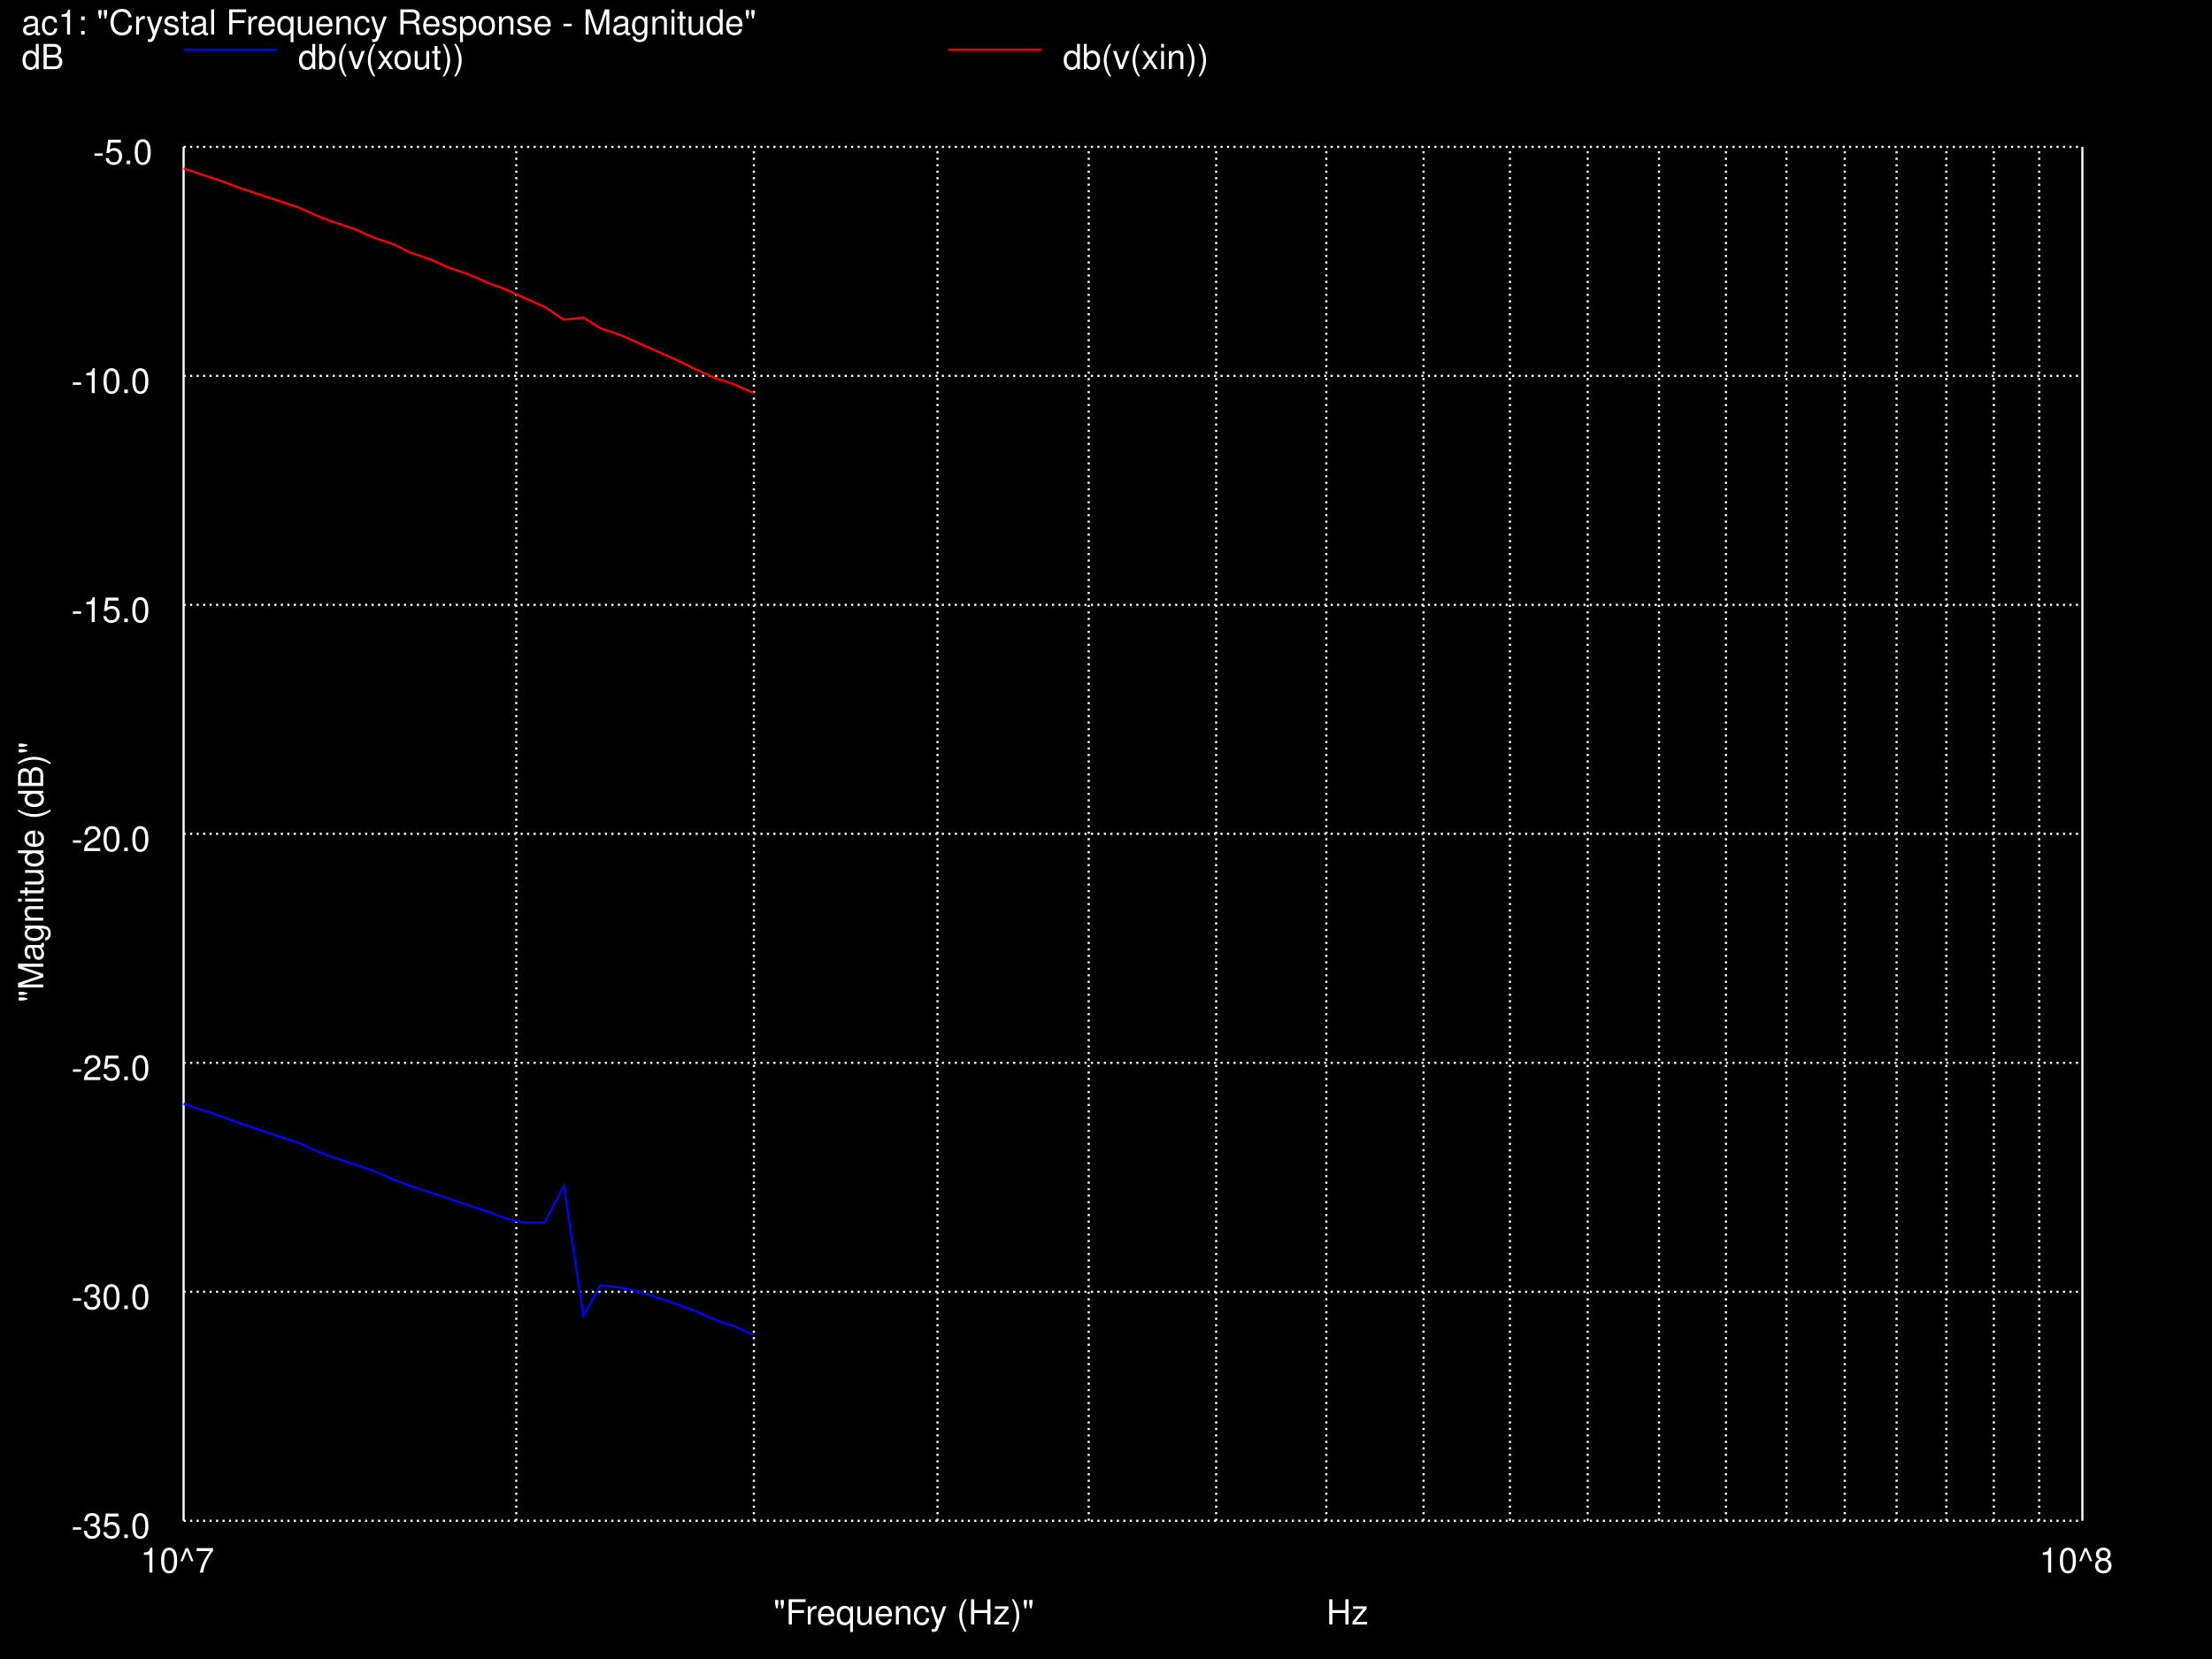
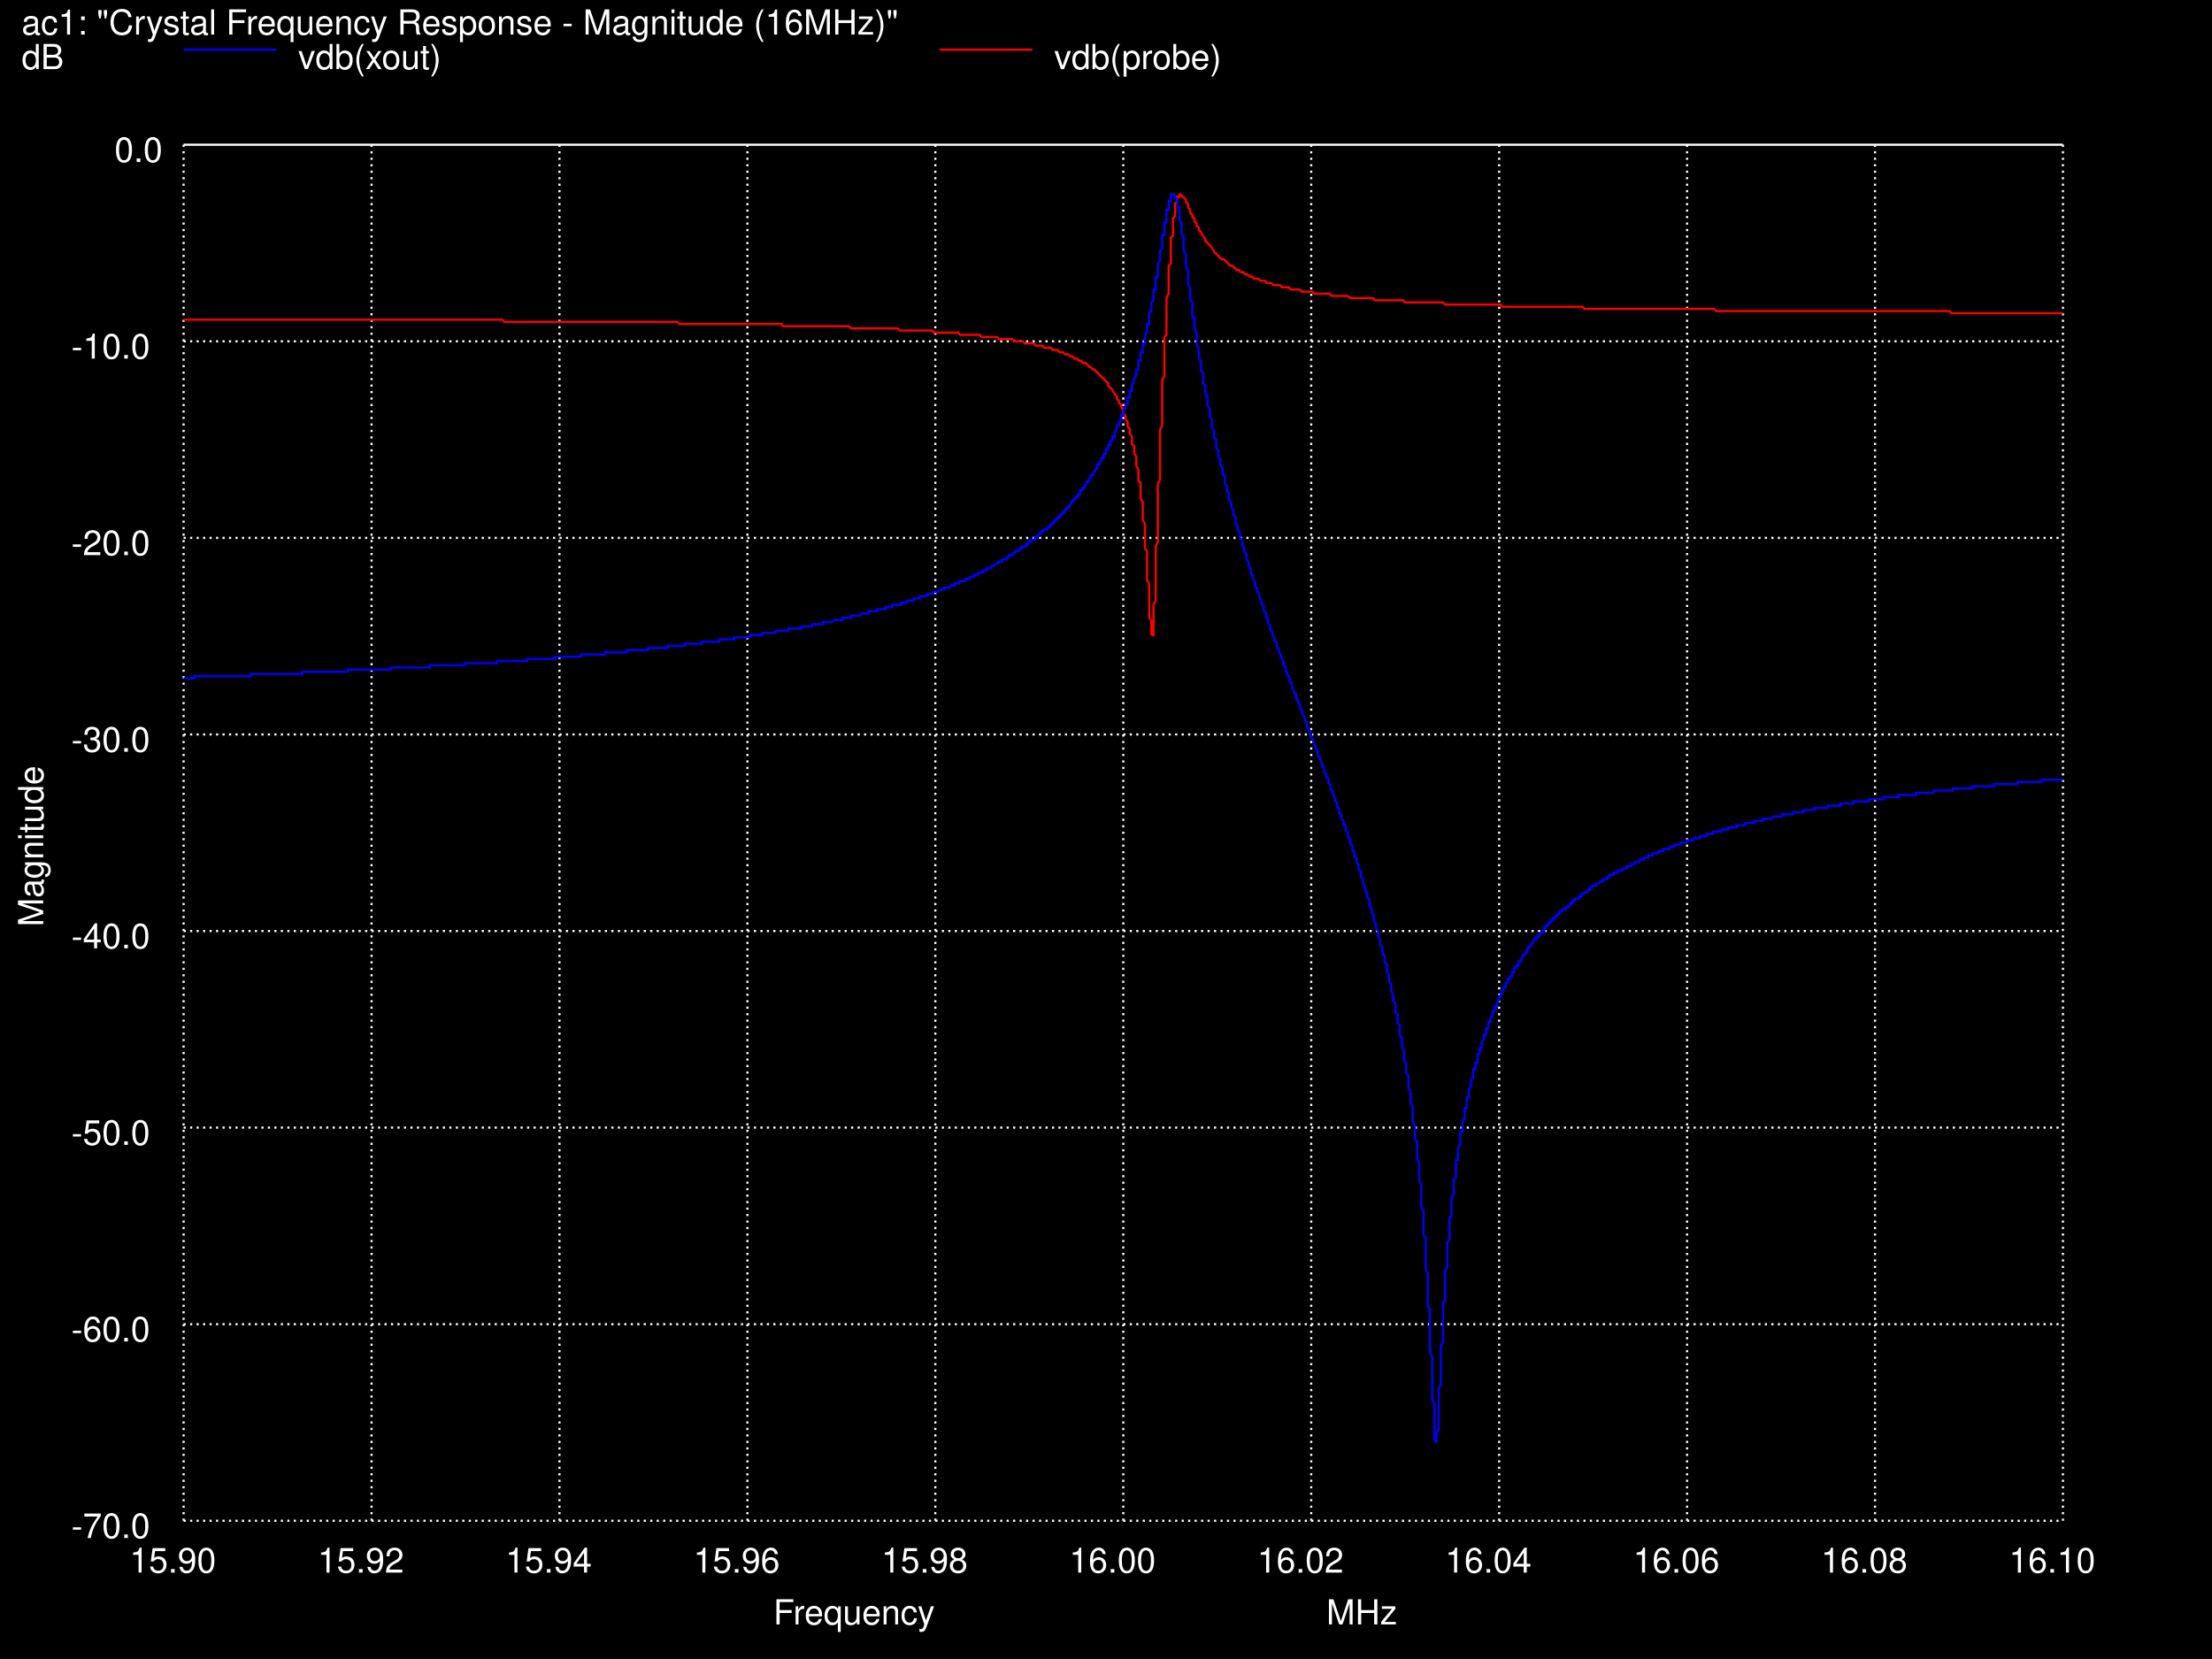
<svg xmlns="http://www.w3.org/2000/svg" version="1.1" width="100%" height="100%" viewBox="0 0 1024 768" style="fill: none; font-family: Helvetica;  font: Helvetica; ">
  <rect x="0" y="0" width="1024" height="768" fill="black" stroke="none" />
  <text stroke="none" fill="white" font-size="16" x="358" y="752">
- "Frequency (Hz)"
+ Frequency
</text>
-   <text transform="rotate(-90, 20, 464)" stroke="none" fill="white" font-size="16" x="20" y="464">
- "Magnitude (dB)"
+   <text transform="rotate(-90, 20, 429)" stroke="none" fill="white" font-size="16" x="20" y="429">
+ Magnitude
</text>
  <text stroke="none" fill="white" font-size="16" x="10" y="16">
- ac1: "Crystal Frequency Response - Magnitude"
+ ac1: "Crystal Frequency Response - Magnitude (16MHz)"
</text>
-   <path stroke="white" d="M85 704l0 -636" />
-   <text stroke="none" fill="white" font-size="16" x="65" y="728">
- 10^7
+   <path stroke="white" stroke-dasharray="1,2" d="M85 704l0 -637" />
+   <text stroke="none" fill="white" font-size="16" x="60" y="728">
+ 15.90
</text>
-   <path stroke="white" stroke-dasharray="1,2" d="M239 704l0 -636M349 704l0 -636M434 704l0 -636M504 704l0 -636M563 704l0 -636M614 704l0 -636M659 704l0 -636M699 704l0 -636M735 704l0 -636M768 704l0 -636M799 704l0 -636M827 704l0 -636M854 704l0 -636" />
-   <path stroke="white" stroke-dasharray="1,2" d="M878 704l0 -636M901 704l0 -636M923 704l0 -636M944 704l0 -636" />
-   <path stroke="white" d="M964 704l0 -636" />
-   <text stroke="none" fill="white" font-size="16" x="944" y="728">
- 10^8
+   <path stroke="white" stroke-dasharray="1,2" d="M172 704l0 -637" />
+   <text stroke="none" fill="white" font-size="16" x="147" y="728">
+ 15.92
+ </text>
+   <path stroke="white" stroke-dasharray="1,2" d="M259 704l0 -637" />
+   <text stroke="none" fill="white" font-size="16" x="234" y="728">
+ 15.94
+ </text>
+   <path stroke="white" stroke-dasharray="1,2" d="M346 704l0 -637" />
+   <text stroke="none" fill="white" font-size="16" x="321" y="728">
+ 15.96
+ </text>
+   <path stroke="white" stroke-dasharray="1,2" d="M433 704l0 -637" />
+   <text stroke="none" fill="white" font-size="16" x="408" y="728">
+ 15.98
+ </text>
+   <path stroke="white" stroke-dasharray="1,2" d="M520 704l0 -637" />
+   <text stroke="none" fill="white" font-size="16" x="495" y="728">
+ 16.00
+ </text>
+   <path stroke="white" stroke-dasharray="1,2" d="M607 704l0 -637" />
+   <text stroke="none" fill="white" font-size="16" x="582" y="728">
+ 16.02
+ </text>
+   <path stroke="white" stroke-dasharray="1,2" d="M694 704l0 -637" />
+   <text stroke="none" fill="white" font-size="16" x="669" y="728">
+ 16.04
+ </text>
+   <path stroke="white" stroke-dasharray="1,2" d="M781 704l0 -637" />
+   <text stroke="none" fill="white" font-size="16" x="756" y="728">
+ 16.06
+ </text>
+   <path stroke="white" stroke-dasharray="1,2" d="M868 704l0 -637" />
+   <text stroke="none" fill="white" font-size="16" x="843" y="728">
+ 16.08
+ </text>
+   <path stroke="white" stroke-dasharray="1,2" d="M955 704l0 -637" />
+   <text stroke="none" fill="white" font-size="16" x="930" y="728">
+ 16.10
</text>
  <text stroke="none" fill="white" font-size="16" x="614" y="752">
- Hz
+ MHz
</text>
-   <path stroke="white" stroke-dasharray="1,2" d="M85 704l879 0" />
+   <path stroke="white" stroke-dasharray="1,2" d="M85 704l870 0" />
  <text stroke="none" fill="white" font-size="16" x="33" y="712">
- -35.0
+ -70.0
</text>
-   <path stroke="white" stroke-dasharray="1,2" d="M85 598l879 0" />
-   <text stroke="none" fill="white" font-size="16" x="33" y="606">
+   <path stroke="white" stroke-dasharray="1,2" d="M85 613l870 0" />
+   <text stroke="none" fill="white" font-size="16" x="33" y="621">
+ -60.0
+ </text>
+   <path stroke="white" stroke-dasharray="1,2" d="M85 522l870 0" />
+   <text stroke="none" fill="white" font-size="16" x="33" y="530">
+ -50.0
+ </text>
+   <path stroke="white" stroke-dasharray="1,2" d="M85 431l870 0" />
+   <text stroke="none" fill="white" font-size="16" x="33" y="439">
+ -40.0
+ </text>
+   <path stroke="white" stroke-dasharray="1,2" d="M85 340l870 0" />
+   <text stroke="none" fill="white" font-size="16" x="33" y="348">
-30.0
</text>
-   <path stroke="white" stroke-dasharray="1,2" d="M85 492l879 0" />
-   <text stroke="none" fill="white" font-size="16" x="33" y="500">
- -25.0
- </text>
-   <path stroke="white" stroke-dasharray="1,2" d="M85 386l879 0" />
-   <text stroke="none" fill="white" font-size="16" x="33" y="394">
+   <path stroke="white" stroke-dasharray="1,2" d="M85 249l870 0" />
+   <text stroke="none" fill="white" font-size="16" x="33" y="257">
-20.0
</text>
-   <path stroke="white" stroke-dasharray="1,2" d="M85 280l879 0" />
-   <text stroke="none" fill="white" font-size="16" x="33" y="288">
- -15.0
- </text>
-   <path stroke="white" stroke-dasharray="1,2" d="M85 174l879 0" />
-   <text stroke="none" fill="white" font-size="16" x="33" y="182">
+   <path stroke="white" stroke-dasharray="1,2" d="M85 158l870 0" />
+   <text stroke="none" fill="white" font-size="16" x="33" y="166">
-10.0
</text>
-   <path stroke="white" stroke-dasharray="1,2" d="M85 68l879 0" />
-   <text stroke="none" fill="white" font-size="16" x="43" y="76">
- -5.0
+   <path stroke="white" d="M85 67l870 0" />
+   <text stroke="none" fill="white" font-size="16" x="53" y="75">
+ 0.0
</text>
  <text stroke="none" fill="white" font-size="16" x="10" y="32">
dB
</text>
-   <path stroke="red" d="M439 23l43 0" />
-   <text stroke="none" fill="white" font-size="16" x="492" y="32">
- db(v(xin))
+   <path stroke="red" d="M435 23l43 0" />
+   <text stroke="none" fill="white" font-size="16" x="488" y="32">
+ vdb(probe)
</text>
-   <path stroke="red" d="M85 78l18 6 8 3 27 9 9 4 8 3 9 3 9 4 9 3 8 4 9 3 9 4 9 3 9 4 8 3 18 8 9 6 9 -1 8 5 9 3 27 12 8 4 9 4 9 3 9 4" />
+   <path stroke="red" d="M85 148l148 0M233 149l0 -1M233 149l81 0M314 150l0 -1M314 150l48 0M362 151l0 -1M362 151l31 0 1 1 22 0M416 153l0 -1M416 153l16 0M432 154l0 -1M432 154l12 0M444 155l0 -1M444 155l10 0M454 156l0 -1M454 156l8 0M462 157l0 -1M462 157l7 0" />
+   <path stroke="red" d="M469 158l0 -1M469 158l5 0M474 159l0 -1M474 159l5 0M479 160l0 -1M479 160l4 0M483 161l0 -1M483 161l4 0M487 162l0 -1M487 162l3 0M490 163l0 -1M490 163l2 0 1 1 2 0M495 165l0 -1M495 165l2 0M497 166l0 -1M497 166l2 0M499 167l0 -1" />
+   <path stroke="red" d="M499 167l2 0M501 168l0 -1M501 168l2 0M503 169l0 -1M503 169l1 0M504 170l0 -1M504 170l1 0 1 1 1 0M507 172l0 -1M507 172l1 0M508 173l0 -1M508 173l1 0M509 174l0 -1M509 174l1 0M510 175l0 -1M510 175l1 0M511 176l0 -1M511 176l1 0" />
+   <path stroke="red" d="M512 177l0 -1M512 177l1 0M513 179l0 -2M513 179l1 0M514 180l0 -1M514 180l1 0M515 181l0 -1M515 181l1 1M516 183l0 -1M516 183l1 0M517 185l0 -2M517 185l1 0M518 187l0 -2M518 187l1 0M519 189l0 -2M519 189l1 0M520 192l0 -3M520 192l1 0" />
+   <path stroke="red" d="M521 194l0 -2M521 194l1 1M522 198l0 -3M522 198l1 0M523 201l0 -3M523 201l1 1M524 206l0 -4M524 206l1 0M525 210l0 -4M525 210l1 1M526 216l0 -5M526 216l1 1M527 223l0 -6M527 223l1 0M528 231l0 -8M528 231l1 1M529 241l0 -9M529 241l1 1" />
+   <path stroke="red" d="M530 254l0 -12M530 254l1 1M531 269l0 -14M531 269l1 1M532 286l0 -16M532 286l1 1M533 294l0 -7M533 294l1 0 0 -14 1 -2 0 -25 1 -2 0 -27 1 -2 0 -23 1 -2 0 -21 1 -2 0 -18 1 -1 0 -17 1 -2 0 -13 1 -1 0 -12 1 -1 0 -8 1 -1 0 -6 1 0" />
+   <path stroke="red" d="M545 94l0 -3 1 0 0 -1 1 0M547 91l0 -1M547 91l1 0M548 92l0 -1M548 92l1 0M549 94l0 -2M549 94l1 0M550 96l0 -2M550 96l1 1M551 99l0 -2M551 99l1 0M552 101l0 -2M552 101l1 0M553 103l0 -2M553 103l1 0M554 105l0 -2M554 105l1 0M555 107l0 -2" />
+   <path stroke="red" d="M555 107l1 0M556 108l0 -1M556 108l1 1M557 110l0 -1M557 110l1 0M558 112l0 -2M558 112l1 0M559 113l0 -1M559 113l1 0M560 114l0 -1M560 114l1 0M561 115l0 -1M561 115l1 1M562 117l0 -1M562 117l1 0M563 118l0 -1M563 118l1 0M564 119l0 -1" />
+   <path stroke="red" d="M564 119l1 0M565 120l0 -1M565 120l2 0M567 121l0 -1M567 121l1 0M568 122l0 -1M568 122l1 0M569 123l0 -1M569 123l2 0M571 124l0 -1M571 124l1 0M572 125l0 -1M572 125l2 0M574 126l0 -1M574 126l2 0M576 127l0 -1M576 127l2 0M578 128l0 -1" />
+   <path stroke="red" d="M578 128l2 0M580 129l0 -1M580 129l3 0M583 130l0 -1M583 130l3 0M586 131l0 -1M586 131l3 0M589 132l0 -1M589 132l4 0M593 133l0 -1M593 133l4 0M597 134l0 -1M597 134l5 0M602 135l0 -1M602 135l6 0M608 136l0 -1M608 136l8 0M616 137l0 -1" />
+   <path stroke="red" d="M616 137l8 0 1 1 11 0M636 139l0 -1M636 139l14 0M650 140l0 -1M650 140l18 0 1 1 26 0M695 142l0 -1M695 142l38 0M733 143l0 -1M733 143l61 0M794 144l0 -1M794 144l109 0M903 145l0 -1M903 145l52 0" />
  <path stroke="blue" d="M85 23l43 0" />
  <text stroke="none" fill="white" font-size="16" x="138" y="32">
- db(v(xout))
+ vdb(xout)
</text>
-   <path stroke="blue" d="M85 511l18 6 8 3 27 9 9 4 8 3 18 6 9 4 8 3 36 12 8 3 9 2 9 0 9 -17 9 60 8 -14 9 1 9 2 18 6 8 3 9 4 9 3 9 4" />
+   <path stroke="blue" d="M85 314l5 0 0 -1 26 0 0 -1 24 0 0 -1 21 0 0 -1 20 0 0 -1 18 0 0 -1 16 0 0 -1 15 0 0 -1 14 0 0 -1 13 0 0 -1 12 0 0 -1 11 0 0 -1 10 0 0 -1 10 0 0 -1 9 0 0 -1 8 0 0 -1 8 0 0 -1 8 0 0 -1 7 0 0 -1 7 0 0 -1 6 0 0 -1 6 0 0 -1" />
+   <path stroke="blue" d="M359 292l6 0 0 -1 6 0 0 -1 5 0 0 -1 5 0 0 -1 4 0 1 -1 4 0 0 -1 4 0 0 -1 4 0 1 -1 3 0 0 -1 4 0 0 -1 4 0 0 -1 3 0 0 -1 4 0 0 -1 3 0 0 -1 3 0 0 -1 3 0 0 -1 3 0 0 -1 3 0 0 -1 2 0 1 -1 2 0 0 -1 3 0 0 -1 2 0 0 -1 2 0 0 -1 3 0" />
+   <path stroke="blue" d="M447 269l0 -1 2 0 0 -1 2 0 0 -1 2 0 0 -1 2 0 0 -1 2 0 0 -1 2 0 0 -1 1 0 1 -1 1 0 0 -1 2 0 0 -1 2 0 0 -1 1 0 0 -1 2 0 0 -1 1 0 0 -1 2 0 0 -1 1 0 0 -1 2 0 0 -1 1 0 0 -1 1 0 0 -1 2 0 0 -1 1 0 0 -1 1 0 0 -1 1 0 0 -1 1 0 0 -1" />
+   <path stroke="blue" d="M483 245l2 0 0 -1 1 0 0 -1 1 0 0 -1 1 0 0 -1 1 0 0 -1 1 0 0 -1 1 0 0 -1 1 0 0 -1 1 0 0 -1 1 0 0 -1 1 0 0 -1 1 -1 0 -1 1 0 0 -1 1 0 0 -1 1 0 0 -1 1 0 0 -2 1 0 0 -1 1 0 0 -1 1 -1 0 -1 1 0 0 -1 1 -1 0 -1 1 0 0 -1 1 -1 0 -1" />
+   <path stroke="blue" d="M507 217l1 0 0 -2 1 0 0 -1 1 -1 0 -1 1 0 0 -2 1 0 0 -2 1 0 0 -2 1 0 0 -2 1 0 0 -2 1 0 0 -2 1 -1 0 -2 1 0 0 -2 1 0 0 -3 1 0 0 -2 1 -1 0 -2 1 0 0 -3 1 0 0 -3 1 0 0 -3 1 -1 0 -2 1 -1 0 -3 1 0 0 -4 1 0 0 -4 1 0 0 -4 1 0 0 -4" />
+   <path stroke="blue" d="M530 155l1 -1 0 -4 1 0 0 -5 1 -1 0 -4 1 -1 0 -5 1 0 0 -6 1 0 0 -6 1 -1 0 -5 1 -1 0 -6 1 0 0 -6 1 0 0 -6 1 0 0 -4 1 0 0 -3 2 0M544 92l0 -2M544 92l1 0M545 96l0 -4M545 96l1 0M546 102l0 -6M546 102l1 1M547 109l0 -6M547 109l1 0" />
+   <path stroke="blue" d="M548 117l0 -8M548 117l1 0M549 124l0 -7M549 124l1 1M550 132l0 -7M550 132l1 1M551 139l0 -6M551 139l1 1M552 147l0 -7M552 147l1 0M553 153l0 -6M553 153l1 1M554 160l0 -6M554 160l1 1M555 166l0 -5M555 166l1 1M556 172l0 -5M556 172l1 0" />
+   <path stroke="blue" d="M557 178l0 -6M557 178l1 0M558 183l0 -5M558 183l1 0M559 188l0 -5M559 188l1 1M560 193l0 -4M560 193l1 1M561 198l0 -4M561 198l1 1M562 203l0 -4M562 203l1 0M563 208l0 -5M563 208l1 0M564 212l0 -4M564 212l1 0M565 216l0 -4M565 216l1 0" />
+   <path stroke="blue" d="M566 220l0 -4M566 220l1 0M567 224l0 -4M567 224l1 1M568 228l0 -3M568 228l1 0M569 232l0 -4M569 232l1 0M570 235l0 -3M570 235l1 1M571 239l0 -3M571 239l1 0M572 243l0 -4M572 243l1 0M573 246l0 -3M573 246l1 0M574 249l0 -3M574 249l1 1" />
+   <path stroke="blue" d="M575 253l0 -3M575 253l1 0M576 256l0 -3M576 256l1 0M577 259l0 -3M577 259l1 1M578 262l0 -2M578 262l1 1M579 266l0 -3M579 266l1 0M580 268l0 -2M580 268l1 1M581 272l0 -3M581 272l1 0M582 274l0 -2M582 274l1 1M583 277l0 -2M583 277l1 1" />
+   <path stroke="blue" d="M584 280l0 -2M584 280l1 0M585 283l0 -3M585 283l1 0M586 286l0 -3M586 286l1 0M587 289l0 -3M587 289l1 0M588 292l0 -3M588 292l1 0M589 294l0 -2M589 294l1 1M590 297l0 -2M590 297l1 0M591 300l0 -3M591 300l1 0M592 302l0 -2M592 302l1 1" />
+   <path stroke="blue" d="M593 305l0 -2M593 305l1 0M594 308l0 -3M594 308l1 0M595 311l0 -3M595 311l1 0M596 313l0 -2M596 313l1 0M597 316l0 -3M597 316l1 0M598 318l0 -2M598 318l1 1M599 321l0 -2M599 321l1 0M600 324l0 -3M600 324l1 0M601 326l0 -2M601 326l1 0" />
+   <path stroke="blue" d="M602 329l0 -3M602 329l1 0M603 331l0 -2M603 331l1 1M604 334l0 -2M604 334l1 0M605 337l0 -3M605 337l1 0M606 339l0 -2M606 339l1 0M607 342l0 -3M607 342l1 0M608 344l0 -2M608 344l1 1M609 347l0 -2M609 347l1 0M610 350l0 -3M610 350l1 0" />
+   <path stroke="blue" d="M611 352l0 -2M611 352l1 1M612 355l0 -2M612 355l1 0M613 358l0 -3M613 358l1 0M614 360l0 -2M614 360l1 0M615 363l0 -3M615 363l1 0M616 366l0 -3M616 366l1 0M617 368l0 -2M617 368l1 1M618 371l0 -2M618 371l1 0M619 374l0 -3M619 374l1 0" />
+   <path stroke="blue" d="M620 377l0 -3M620 377l1 0M621 379l0 -2M621 379l1 1M622 382l0 -2M622 382l1 0M623 385l0 -3M623 385l1 0M624 388l0 -3M624 388l1 0M625 391l0 -3M625 391l1 0M626 394l0 -3M626 394l1 0M627 397l0 -3M627 397l1 0M628 400l0 -3M628 400l1 0" />
+   <path stroke="blue" d="M629 403l0 -3M629 403l1 0M630 406l0 -3M630 406l1 1M631 409l0 -2M631 409l1 1M632 413l0 -3M632 413l1 0M633 416l0 -3M633 416l1 0M634 420l0 -4M634 420l1 0M635 423l0 -3M635 423l1 0M636 427l0 -4M636 427l1 0M637 430l0 -3M637 430l1 1" />
+   <path stroke="blue" d="M638 434l0 -3M638 434l1 1M639 438l0 -3M639 438l1 0M640 442l0 -4M640 442l1 0M641 446l0 -4M641 446l1 0M642 450l0 -4M642 450l1 1M643 455l0 -4M643 455l1 0M644 459l0 -4M644 459l1 1M645 464l0 -4M645 464l1 0M646 469l0 -5M646 469l1 0" />
+   <path stroke="blue" d="M647 474l0 -5M647 474l1 0M648 480l0 -6M648 480l1 0M649 485l0 -5M649 485l1 1M650 491l0 -5M650 491l1 1M651 497l0 -5M651 497l1 1M652 504l0 -6M652 504l1 1M653 511l0 -6M653 511l1 1M654 520l0 -8M654 520l1 0M655 528l0 -8M655 528l1 0" />
+   <path stroke="blue" d="M656 537l0 -9M656 537l1 1M657 547l0 -9M657 547l1 1M658 559l0 -11M658 559l1 1M659 572l0 -12M659 572l1 1M660 588l0 -15M660 588l1 1M661 605l0 -16M661 605l1 1M662 626l0 -20M662 626l1 2M663 648l0 -20M663 648l1 2M664 667l0 -17" />
+   <path stroke="blue" d="M664 667l1 0M665 668l0 -5 1 -1 0 -19 1 -2 0 -18 1 -2 0 -18 1 -1 0 -14 1 -1 0 -12 1 -1 0 -10 1 -1 0 -9 1 -1 0 -7 1 -1 0 -8 1 0 0 -6 1 -1 0 -6 1 0 0 -5 1 -1 0 -5 1 0 0 -5 1 0 0 -4 1 -1 0 -3 1 -1 0 -4 1 0 0 -3 1 0 0 -4 1 0" />
+   <path stroke="blue" d="M685 488l0 -3 1 0 0 -3 1 -1 0 -2 1 0 0 -3 1 0 0 -3 1 0 0 -2 1 -1 0 -2 1 0 0 -2 1 0 0 -2 1 -1 0 -2 1 0 0 -2 1 0 0 -2 1 0 0 -2 1 0 0 -2 1 0 0 -1 1 0 0 -2 1 0 0 -2 1 0 0 -1 1 0 0 -2 1 0 0 -1 1 -1 0 -1 1 0 0 -1 1 0 0 -2 1 0" />
+   <path stroke="blue" d="M708 439l0 -1 1 0 0 -1 1 -1 0 -1 1 0 0 -1 1 0 0 -1 1 0 0 -1 1 0 0 -1 1 0 0 -2 1 0 0 -1 1 0 0 -1 1 0 0 -1 1 0 0 -1 1 0 0 -1 1 0 0 -1 1 0 0 -1 1 0 0 -1 2 0 0 -1 1 0 0 -1 1 0 0 -1 1 0 0 -1 1 0 0 -1 2 0 0 -1 1 0 0 -1 1 0 0 -1" />
+   <path stroke="blue" d="M733 413l2 0 0 -1 1 0 0 -1 1 0 0 -1 2 0 0 -1 1 0 1 -1 1 0 0 -1 2 0 0 -1 1 0 0 -1 2 0 0 -1 2 0 0 -1 2 0 0 -1 2 0 0 -1 2 0 0 -1 2 0 0 -1 2 0 0 -1 2 0 0 -1 2 0 0 -1 2 0 0 -1 3 0 0 -1 2 0 0 -1 3 0 0 -1 2 0 0 -1 3 0 0 -1 3 0" />
+   <path stroke="blue" d="M781 390l0 -1 3 0 0 -1 3 0 0 -1 3 0 0 -1 3 0 0 -1 4 0 0 -1 3 0 0 -1 4 0 0 -1 4 0 0 -1 4 0 0 -1 4 0 0 -1 4 0 1 -1 4 0 0 -1 5 0 0 -1 5 0 0 -1 5 0 0 -1 6 0 0 -1 6 0 0 -1 6 0 0 -1 7 0 0 -1 7 0 0 -1 7 0 0 -1 8 0 0 -1 8 0 0 -1" />
+   <path stroke="blue" d="M895 366l9 0 0 -1 9 0 0 -1 10 0 0 -1 11 0 0 -1 11 0 0 -1 10 0" />
</svg>
